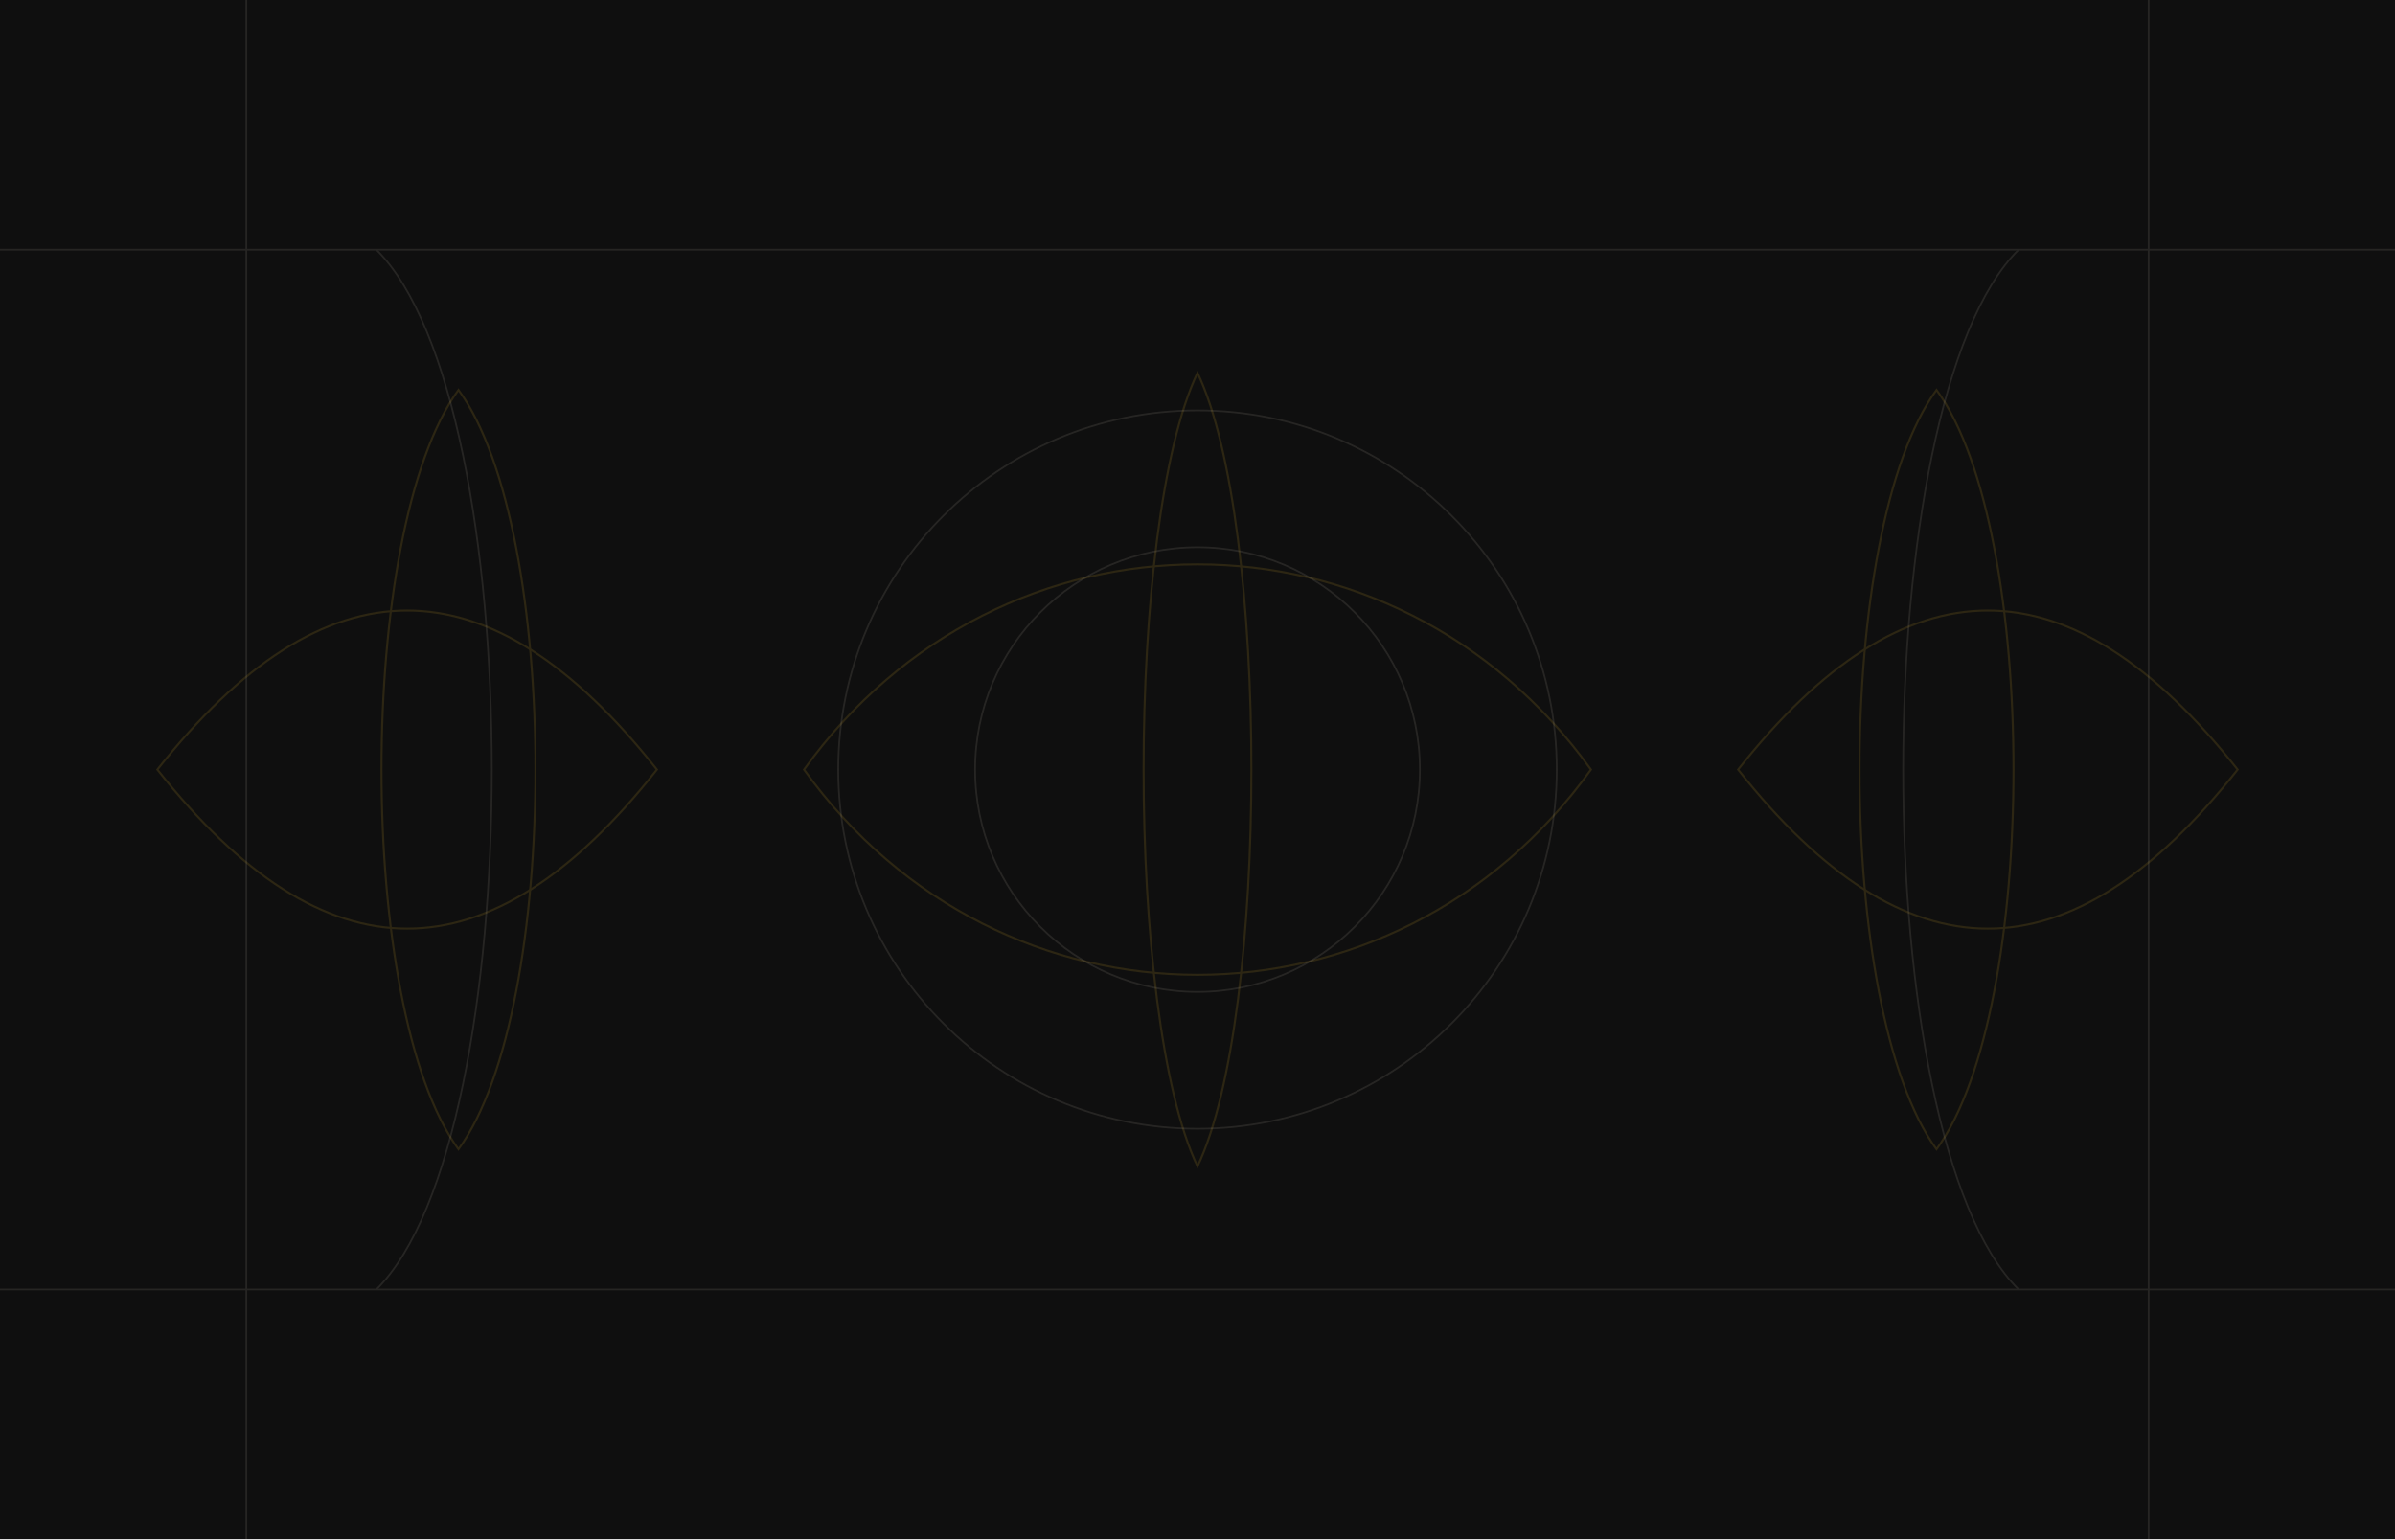
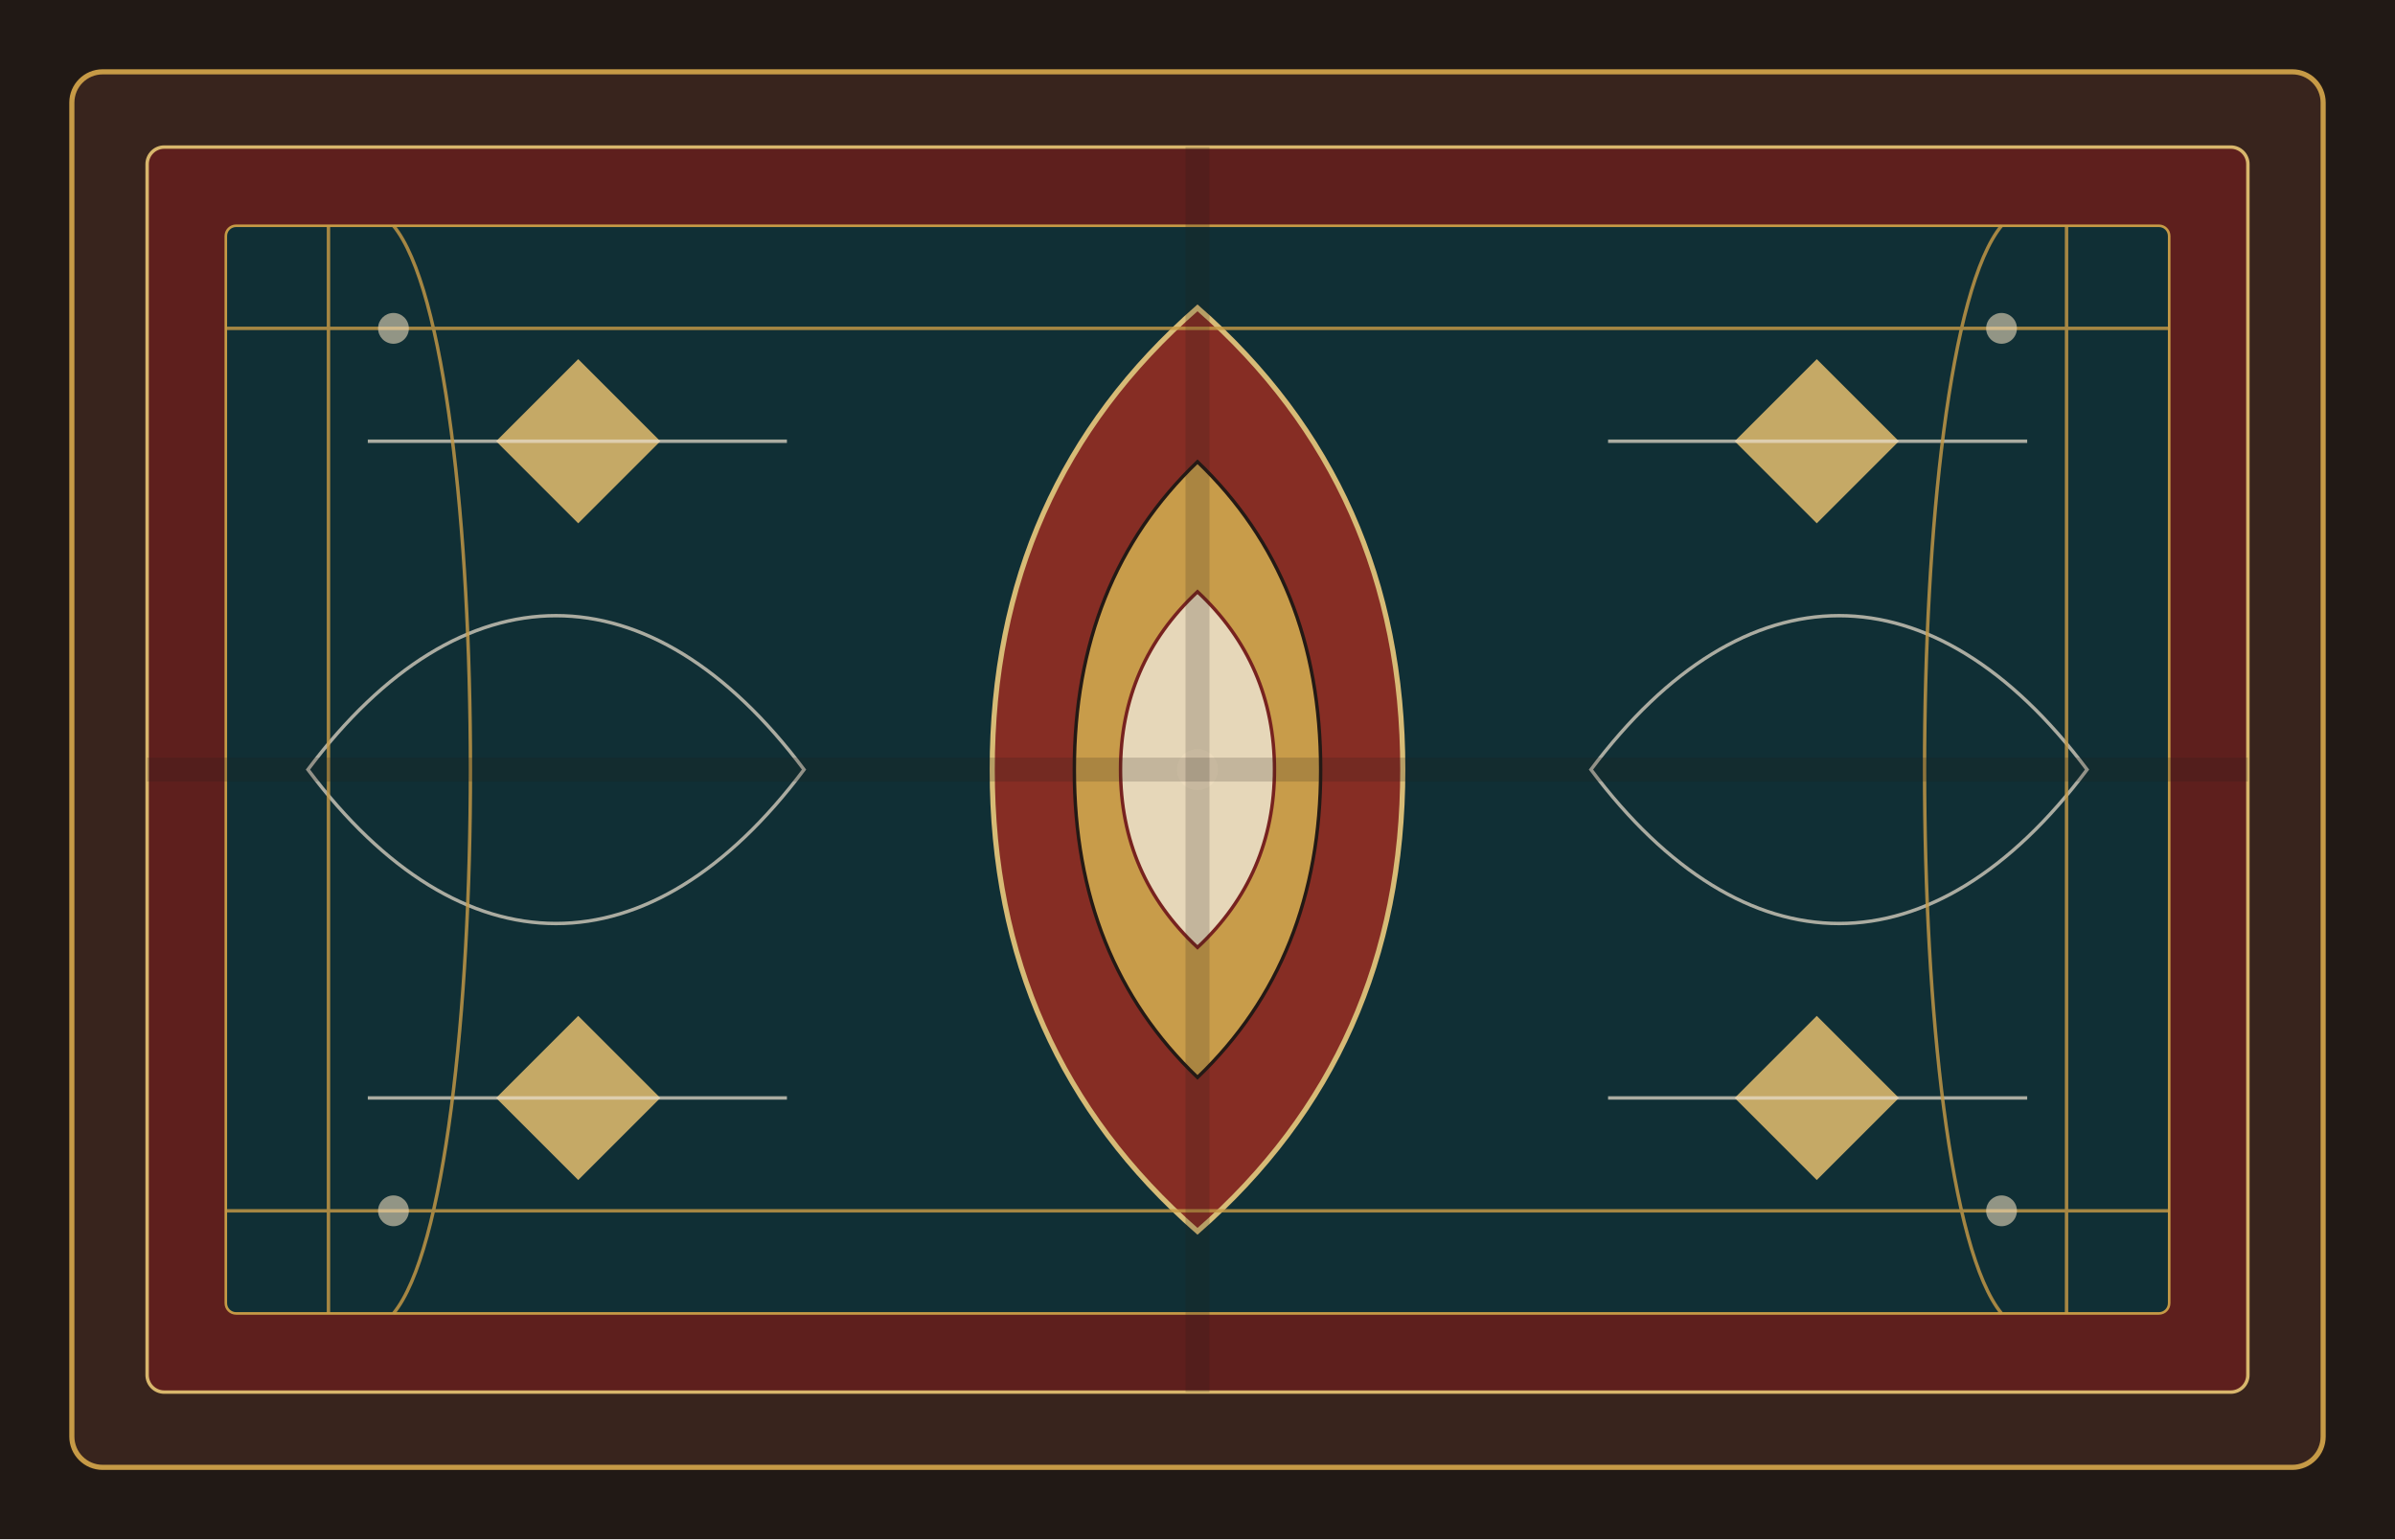
<svg xmlns="http://www.w3.org/2000/svg" width="1400" height="900" viewBox="0 0 1400 900" fill="none">
-   <rect width="1400" height="900" fill="#0F0F0F" />
-   <g opacity="0.16" stroke="#C9A227" stroke-width="1.2">
-     <path d="M92 450C190 326 286 326 384 450C286 574 190 574 92 450Z" />
-     <path d="M1016 450C1114 326 1210 326 1308 450C1210 574 1114 574 1016 450Z" />
-     <path d="M470 450C585 290 815 290 930 450C815 610 585 610 470 450Z" />
-     <path d="M700 218C742 306 742 594 700 682C658 594 658 306 700 218Z" />
-     <path d="M268 228C328 310 328 590 268 672C208 590 208 310 268 228Z" />
-     <path d="M1132 228C1192 310 1192 590 1132 672C1072 590 1072 310 1132 228Z" />
+   <rect width="1400" height="900" fill="#211915" />
+   <rect x="42" y="42" width="1316" height="816" rx="18" fill="#38241d" stroke="#C69A46" stroke-width="3" />
+   <rect x="86" y="86" width="1228" height="728" rx="10" fill="#5E1F1D" stroke="#D8B66C" stroke-width="2" />
+   <rect x="132" y="132" width="1136" height="636" rx="6" fill="#102F35" stroke="#C69A46" stroke-width="1.5" />
+   <g opacity="0.95">
+     <path d="M700 180C780 250 820 340 820 450C820 560 780 650 700 720C620 650 580 560 580 450C580 340 620 250 700 180Z" fill="#8C2D24" stroke="#E1C27A" stroke-width="3" />
+     <path d="M700 270C748 316 772 376 772 450C772 524 748 584 700 630C652 584 628 524 628 450C628 376 652 316 700 270Z" fill="#D1A24C" stroke="#241814" stroke-width="2" />
+     <path d="M700 346C730 374 745 409 745 450C745 491 730 526 700 554C670 526 655 491 655 450C655 409 670 374 700 346Z" fill="#F0DFC0" stroke="#7C221E" stroke-width="2" />
  </g>
-   <g opacity="0.11" stroke="#E8DCCB" stroke-width="1">
-     <path d="M0 146H1400M0 754H1400M144 0V900M1256 0V900" />
-     <path d="M220 146C310 235 310 665 220 754M1180 146C1090 235 1090 665 1180 754" />
-     <circle cx="700" cy="450" r="210" />
-     <circle cx="700" cy="450" r="130" />
+   <g fill="#D8B66C" opacity="0.9">
+     <path d="M338 210L386 258L338 306L290 258L338 210Z" />
+     <path d="M1062 210L1110 258L1062 306L1014 258L1062 210Z" />
+     <path d="M338 594L386 642L338 690L290 642L338 594Z" />
+     <path d="M1062 594L1110 642L1062 690L1014 642L1062 594Z" />
  </g>
+   <g stroke="#E8DCCB" stroke-width="2" opacity="0.72">
+     <path d="M180 450C270 330 380 330 470 450C380 570 270 570 180 450Z" />
+     <path d="M930 450C1020 330 1130 330 1220 450C1130 570 1020 570 930 450Z" />
+     <path d="M215 258H460M940 258H1185M215 642H460M940 642H1185" />
+   </g>
+   <g stroke="#C69A46" stroke-width="2" opacity="0.82">
+     <path d="M132 192H1268M132 708H1268M192 132V768M1208 132V768" />
+     <path d="M230 132C290 205 290 695 230 768M1170 132C1110 205 1110 695 1170 768" />
+   </g>
+   <g fill="#F0DFC0" opacity="0.58">
+     <circle cx="230" cy="192" r="9" />
+     <circle cx="1170" cy="192" r="9" />
+     <circle cx="230" cy="708" r="9" />
+     <circle cx="1170" cy="708" r="9" />
+     <circle cx="700" cy="450" r="12" />
+   </g>
+   <path d="M86 450H1314" stroke="#211915" stroke-width="14" opacity="0.18" />
+   <path d="M700 86V814" stroke="#211915" stroke-width="14" opacity="0.18" />
</svg>
